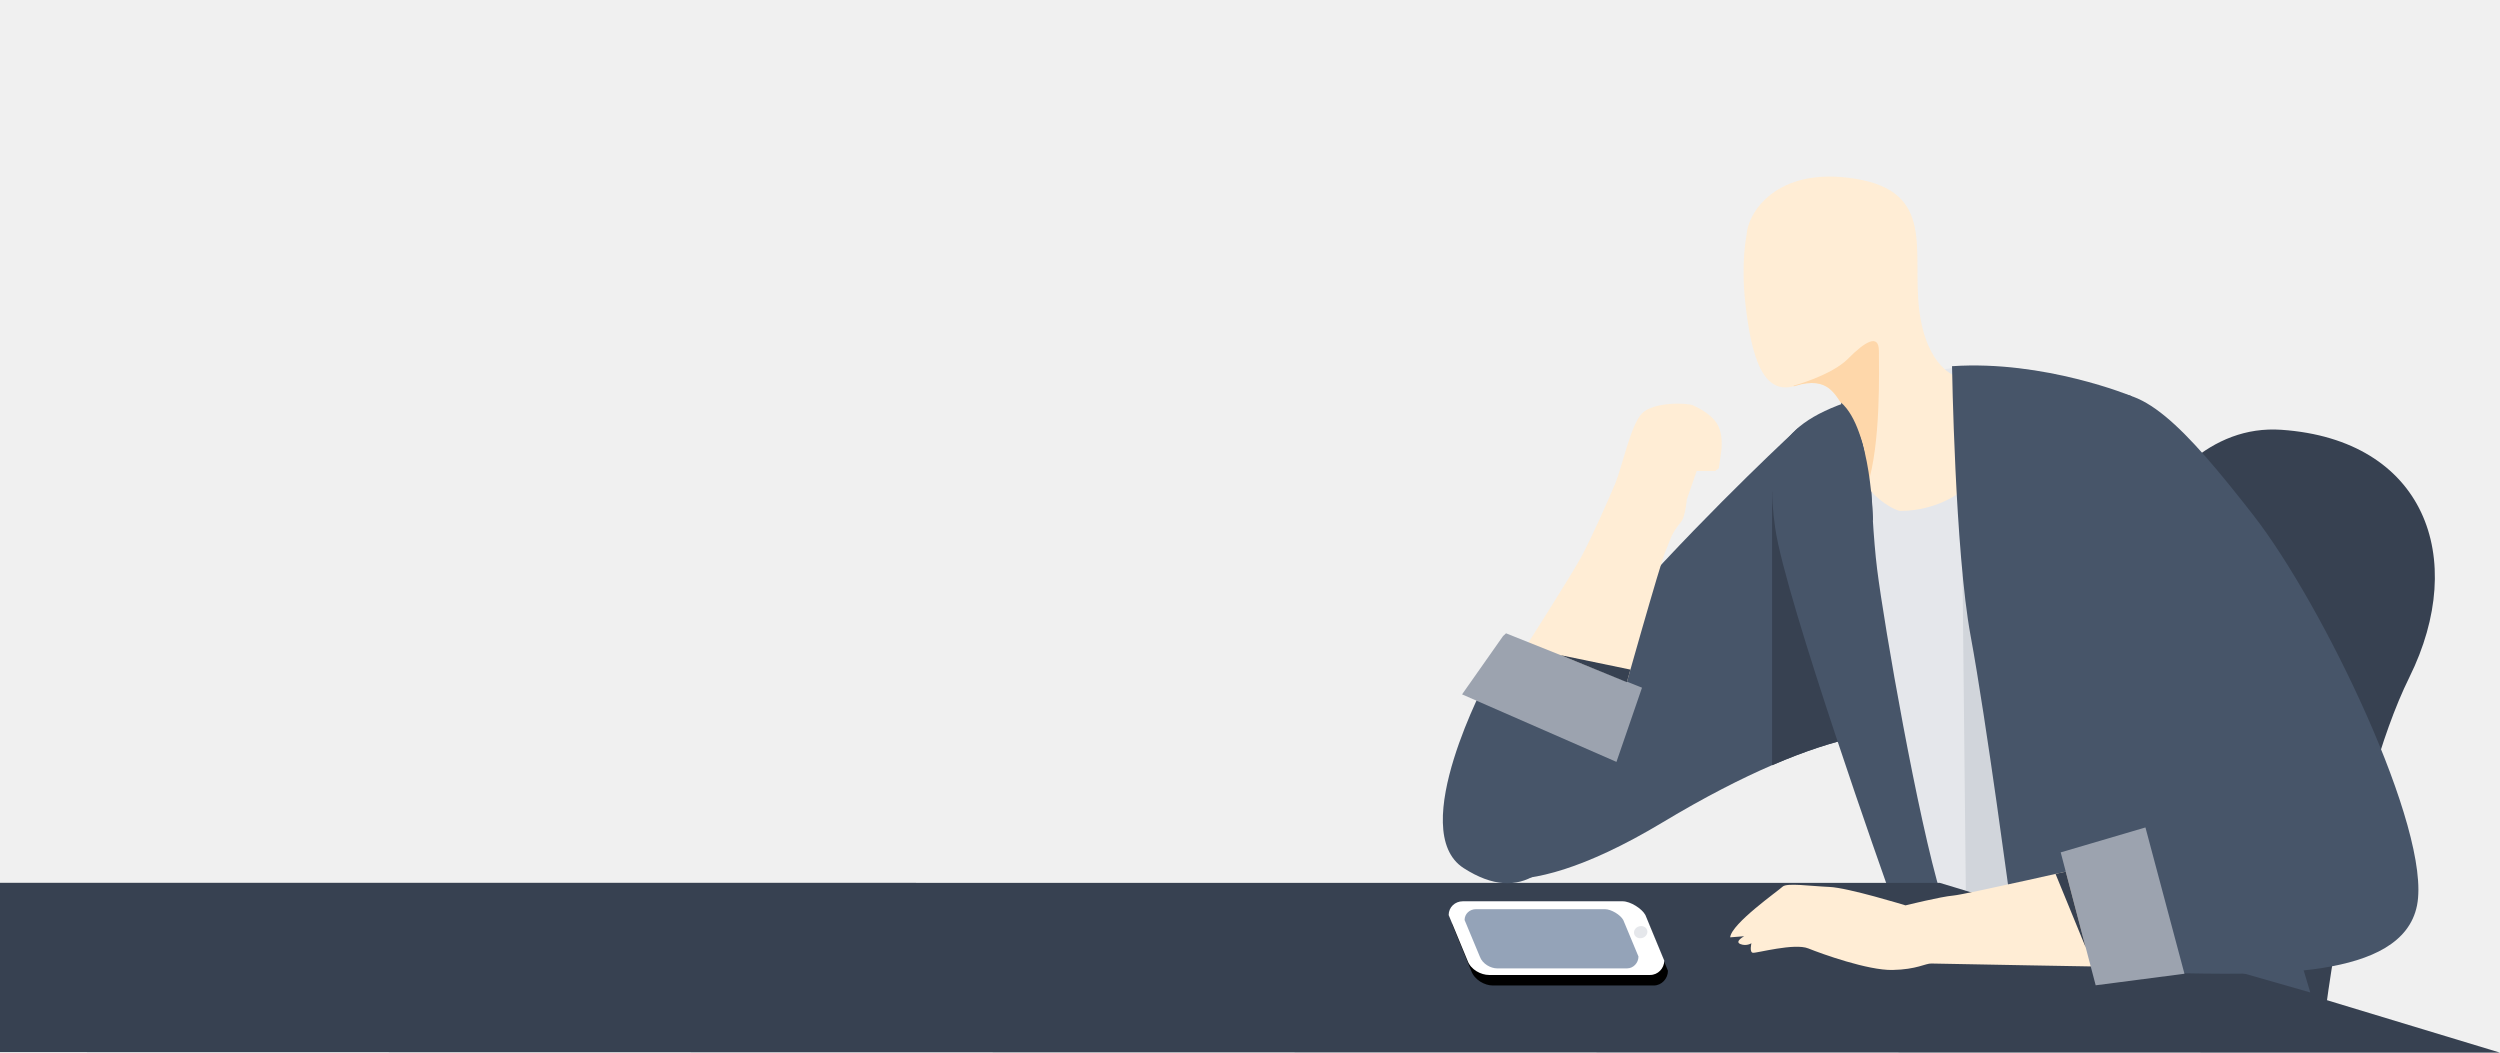
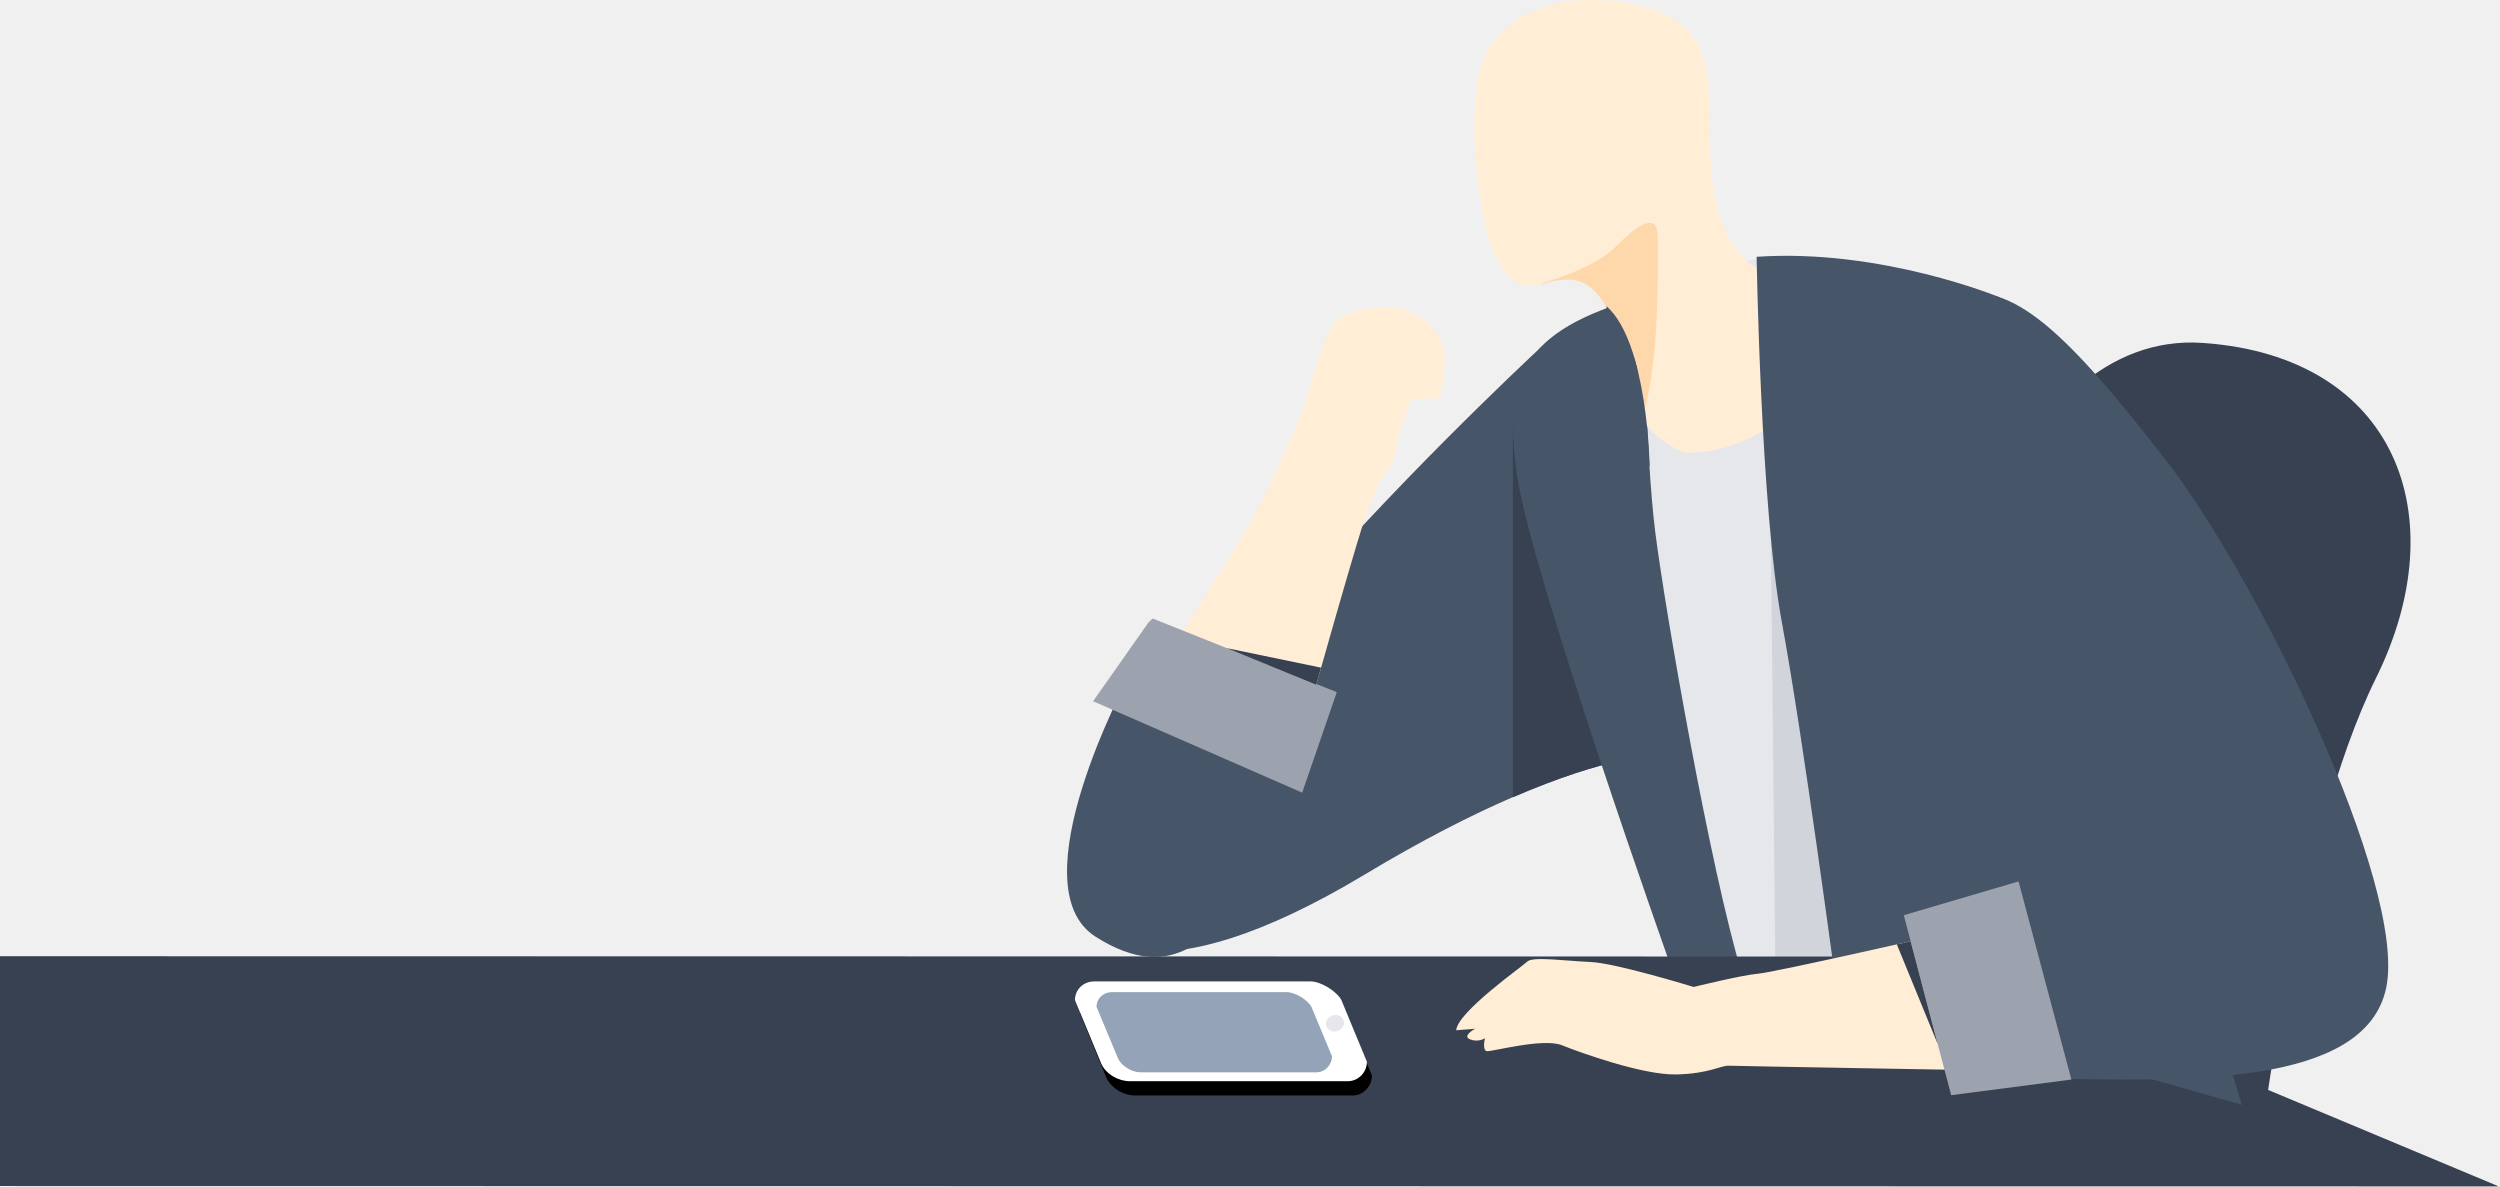
- <svg xmlns="http://www.w3.org/2000/svg" width="100%" height="100%" viewBox="0 0 1900 800" version="1.1" xml:space="preserve" style="fill-rule:evenodd;clip-rule:evenodd;stroke-linejoin:round;stroke-miterlimit:2;">
-   <g transform="matrix(1,0,0,1,33.1418,67.0995)">
-     <g transform="matrix(1,0,0,1,1551.05,532.121)">
-       <path d="M0,-97.96C0,-97.96 41.164,-280.059 149.687,-272.575C258.209,-265.09 291.889,-175.41 246.982,-84.597C202.077,6.217 181.495,182.099 181.495,182.099L44.906,128.488L0,-97.96Z" style="fill:rgb(55,65,81);fill-rule:nonzero;" />
-     </g>
-     <g transform="matrix(1,0,0,1,1404.06,413.217)">
-       <path d="M0,77.062C0,77.062 -0.683,76.987 -2.068,76.977C-9.57,76.893 -37.74,78.399 -90.636,101.301C-113.519,111.2 -141.023,125.102 -173.487,144.608C-294.864,217.542 -325.774,176.445 -325.774,176.445C-320.283,73.844 -70.223,-155.422 -70.223,-155.422L-61.016,-86.874L-5.876,61.279L0,77.062Z" style="fill:rgb(71,85,105);fill-rule:nonzero;" />
-     </g>
-     <g transform="matrix(1,0,0,1,1402.09,330.648)">
-       <path d="M0,159.547C-7.502,159.463 -35.469,160.969 -88.469,183.871L-88.469,-24.324L-58.947,-4.304L-3.807,143.849L0,159.547Z" style="fill:rgb(55,65,81);fill-rule:nonzero;" />
-     </g>
-     <g transform="matrix(1,0,0,1,1329.3,617.476)">
-       <path d="M0,-345.106C0,-345.106 71.53,-411.473 150.801,-405.942C230.071,-400.412 336.513,-370.451 347.574,-245.46C358.635,-120.469 389.352,66.367 389.352,66.367L112.892,-8.096C112.892,-8.096 48.669,-113.93 11.062,-216.797C-26.546,-319.666 -9.174,-337.365 0,-345.106" style="fill:rgb(229,231,235);fill-rule:nonzero;" />
-     </g>
-     <g transform="matrix(1,0,0,1,1458.38,636.034)">
-       <path d="M0,-266.976L2.546,-22.317L82.768,0L0,-266.976Z" style="fill:rgb(209,213,219);fill-rule:nonzero;" />
-     </g>
-     <g transform="matrix(1,0,0,1,1386.79,613.717)">
-       <path d="M0,-380.213C0,-380.213 1.135,-292.678 6.666,-248.435C12.196,-204.19 37.772,-57.958 55.402,0L15.286,-4.806C15.286,-4.806 -63.02,-225.205 -70.762,-279.405C-78.505,-333.605 -69.734,-361.039 0,-380.213" style="fill:rgb(71,85,105);fill-rule:nonzero;" />
-     </g>
-     <g transform="matrix(1,0,0,1,1468.61,114.65)">
-       <path d="M0,150.8C0,156.806 -4.368,180.307 -5.463,185.228C-6.558,190.139 -28.104,206.549 -57.377,206.54C-61.296,206.53 -76.116,198.138 -82.626,187.557C-85.209,183.347 -86.481,178.801 -85.237,174.291C-80.868,158.453 -92.89,138.236 -99.99,128.394C-107.101,118.561 -112.012,103.808 -137.15,111.46C-137.59,111.592 -138.02,111.722 -138.441,111.825C-162.381,118.271 -170.69,88.59 -175.209,49.448C-178.895,17.53 -174.31,-3.293 -174.31,-3.293C-173.748,-18.636 -152.998,-55.749 -91.795,-45.916C-30.602,-36.075 -48.629,8.729 -43.165,53.541C-37.702,98.344 -14.753,104.35 -14.753,104.35C-14.753,104.35 0,144.784 0,150.8" style="fill:rgb(255,237,213);fill-rule:nonzero;" />
-     </g>
-     <g transform="matrix(1,0,0,1,1385.99,186.106)">
-       <path d="M0,116.101C-2.583,111.891 -3.855,107.345 -2.611,102.835C1.758,86.997 -10.264,66.779 -17.364,56.937C-24.475,47.105 -29.386,32.351 -54.524,40.004C-54.964,40.135 -55.394,40.266 -55.815,40.369C-55.937,40.07 -55.993,39.911 -55.993,39.911C-55.993,39.911 -27.187,32.164 -14.558,19.357C-1.928,6.549 8.831,0 8.831,13.566C8.831,26.56 10.552,83.759 0,116.101" style="fill:rgb(254,215,170);fill-rule:nonzero;" />
-     </g>
-     <g transform="matrix(-1.04456,-0.000446415,-0.00042737,1,908.774,603.663)">
-       <path d="M-917.265,128.828L936.295,129.228L926.817,0.592L-509.599,-0.022L-917.265,128.828Z" style="fill:rgb(55,65,81);fill-rule:nonzero;" />
-     </g>
-     <g transform="matrix(1,0,0,1,1450.4,682.408)">
-       <path d="M0,-471.201C0,-471.201 2.242,-330.398 14.13,-266.243C26.016,-202.09 44.818,-60.346 44.818,-60.346L272.273,4.751L136.499,-448.413C136.499,-448.413 70.216,-475.952 0,-471.201" style="fill:rgb(71,85,105);fill-rule:nonzero;" />
-     </g>
-     <g transform="matrix(1,0,0,1,1560.99,665.067)">
-       <path d="M-1.458,-430.872C32.035,-443.875 66.043,-407.78 118.498,-340.501C170.954,-273.22 254.198,-101.03 242.795,-44.012C231.392,13.003 126.48,8.442 52.357,7.303L10.165,-94.188L88.85,-105.591C88.85,-105.591 -98.386,-393.241 -1.458,-430.872Z" style="fill:rgb(71,85,105);fill-rule:nonzero;" />
-     </g>
-     <g transform="matrix(1,0,0,1,1557.77,670.42)">
-       <path d="M0,-79.817C0,-79.817 -97.499,-57.596 -106.474,-56.885C-115.447,-56.173 -142.73,-49.434 -142.73,-49.434C-142.73,-49.434 -186.409,-62.88 -200.566,-63.45C-214.721,-64.022 -232.998,-66.725 -236.142,-63.657C-239.285,-60.585 -275.111,-35.506 -275.982,-25.142L-265.325,-25.987C-265.325,-25.987 -272.906,-21.925 -268.241,-20.038C-263.575,-18.149 -259.825,-20.669 -259.825,-20.669C-259.825,-20.669 -261.532,-13.739 -258.684,-13.399C-255.834,-13.059 -227.113,-20.973 -216.617,-16.726C-206.12,-12.477 -171.266,0 -152.666,-0.343C-134.07,-0.689 -127.502,-5.449 -122.97,-5.245C-118.438,-5.038 22.382,-2.611 22.382,-2.611L0,-79.817Z" style="fill:rgb(255,237,213);fill-rule:nonzero;" />
-     </g>
-     <g transform="matrix(0.257645,0.96624,0.96624,-0.257645,1642.45,623.075)">
-       <path d="M-70.858,-27.74L44.215,-27.74L35.317,-95.185L-69.133,-94.85L-70.858,-27.74Z" style="fill:rgb(156,163,175);fill-rule:nonzero;" />
-     </g>
-     <g transform="matrix(-0.795691,0.605703,0.605703,0.795691,1182.46,592.433)">
-       <path d="M-19.905,-166.401C-19.905,-166.401 100.357,-111.721 82.246,-62.266C64.136,-12.809 26.507,-19.269 -19.905,-41.767C-66.318,-64.265 -65.855,-76.553 -65.855,-76.553L-19.905,-166.401Z" style="fill:rgb(71,85,105);fill-rule:nonzero;" />
-     </g>
-     <g transform="matrix(1,0,0,1,1244.69,373.883)">
-       <path d="M0,-44.684C-8.595,-34.071 -7.972,-31.34 -11.934,-22.416C-15.893,-13.491 -45.238,90.96 -45.238,90.96L-121.224,55.222C-121.224,55.222 -84.645,-2.118 -76.514,-16.929C-68.383,-31.738 -55.022,-62.036 -50.079,-73.911C-45.134,-85.787 -38.57,-117.939 -29.914,-126.792C-21.258,-135.644 4.386,-135.037 9.119,-132.821C13.852,-130.604 24.461,-125.301 28.338,-116.636C32.216,-107.969 30.073,-96.355 30.073,-96.355L28.476,-85.111L25.696,-83.007L11.663,-83.007L4.179,-61.484C4.179,-61.484 2.98,-48.365 0,-44.684" style="fill:rgb(255,237,213);fill-rule:nonzero;" />
-     </g>
-     <g transform="matrix(1,0,0,1,1109.18,509.838)">
-       <path d="M0,-93.528L-31.151,-49.217L86.185,2.099L105.602,-54.301L2.27,-95.627L0,-93.528Z" style="fill:rgb(156,163,175);fill-rule:nonzero;" />
-     </g>
-     <g transform="matrix(1,0,0,1,1529.07,651.264)">
-       <path d="M0,-54.182L22.943,1.745L7.765,-55.927L0,-54.182Z" style="fill:rgb(55,65,81);fill-rule:nonzero;" />
-     </g>
-     <g transform="matrix(1,0,0,1,1205.96,440.385)">
-       <path d="M0,1.406L-52.981,-9.563L-2.709,10.969L0,1.406Z" style="fill:rgb(55,65,81);fill-rule:nonzero;" />
-     </g>
-     <g transform="matrix(1,0,0,1,1234.5,636.044)">
-       <path d="M0,34.664C0,40.598 -4.811,45.832 -10.744,45.832L-133.164,45.832C-139.097,45.832 -147.006,41.725 -149.521,34.664L-163.846,-0.338C-163.846,-6.272 -159.036,-11.168 -153.102,-11.168L-31.618,-11.168C-25.684,-11.168 -16.911,-5.191 -14.325,-0.338L0,34.664Z" style="fill-rule:nonzero;" />
-     </g>
-     <g transform="matrix(1,0,0,1,1231.69,628.786)">
-       <path d="M0,34.18C0,40.114 -4.811,45.09 -10.744,45.09L-133.164,45.09C-139.097,45.09 -147.006,41.241 -149.521,34.18L-163.846,-0.451C-163.846,-6.384 -159.036,-10.91 -153.102,-10.91L-31.618,-10.91C-25.684,-10.91 -16.911,-5.304 -14.325,-0.451L0,34.18Z" style="fill:white;fill-rule:nonzero;" />
-     </g>
-     <g transform="matrix(1,0,0,1,1212.1,632.879)">
-       <path d="M0,26.994C0,31.779 -3.88,35.997 -8.665,35.997L-107.401,35.997C-112.187,35.997 -118.565,32.687 -120.593,26.994L-132.147,-0.753C-132.147,-5.538 -128.268,-9.003 -123.481,-9.003L-25.501,-9.003C-20.715,-9.003 -13.639,-4.667 -11.554,-0.753L0,26.994Z" style="fill:rgb(148,163,184);fill-rule:nonzero;" />
-     </g>
-     <g transform="matrix(-0.285395,-0.95841,-0.95841,0.285395,1210.97,637.036)">
-       <path d="M-4.932,-6.615C-7.463,-6.615 -9.515,-4.311 -9.514,-1.468C-9.514,1.373 -7.462,3.677 -4.932,3.676C-2.399,3.676 -0.349,1.372 -0.349,-1.47C-0.35,-4.311 -2.4,-6.616 -4.932,-6.615" style="fill:rgb(229,231,235);fill-rule:nonzero;" />
-     </g>
-     <g transform="matrix(0.958626,0,0,0.996014,1366.1,328.911)">
-       <path d="M0,-90.38C0,-90.38 2.69,-24.444 25.323,0C25.323,0 24.247,-70.009 0,-90.38" style="fill:rgb(71,85,105);fill-rule:nonzero;" />
-     </g>
+ <svg xmlns="http://www.w3.org/2000/svg" width="100%" height="100%" viewBox="0 0 1403 666" version="1.1" xml:space="preserve" style="fill-rule:evenodd;clip-rule:evenodd;stroke-linejoin:round;stroke-miterlimit:2;">
+   <g transform="matrix(1,0,0,1,1086.47,465.021)">
+     <path d="M0,-97.96C0,-97.96 41.164,-280.059 149.687,-272.575C258.209,-265.09 291.889,-175.41 246.982,-84.597C202.077,6.217 181.495,182.099 181.495,182.099L44.906,128.488L0,-97.96Z" style="fill:rgb(55,65,81);fill-rule:nonzero;" />
+   </g>
+   <g transform="matrix(1,0,0,1,939.48,346.117)">
+     <path d="M0,77.062C0,77.062 -0.683,76.987 -2.068,76.977C-9.57,76.893 -37.74,78.399 -90.636,101.301C-113.519,111.2 -141.023,125.102 -173.487,144.608C-294.864,217.542 -325.774,176.445 -325.774,176.445C-320.283,73.844 -70.223,-155.422 -70.223,-155.422L-61.016,-86.874L-5.876,61.279L0,77.062Z" style="fill:rgb(71,85,105);fill-rule:nonzero;" />
+   </g>
+   <g transform="matrix(1,0,0,1,937.51,263.548)">
+     <path d="M0,159.547C-7.502,159.463 -35.469,160.969 -88.469,183.871L-88.469,-24.324L-58.947,-4.304L-3.807,143.849L0,159.547Z" style="fill:rgb(55,65,81);fill-rule:nonzero;" />
+   </g>
+   <g transform="matrix(1,0,0,1,864.72,550.376)">
+     <path d="M0,-345.106C0,-345.106 71.53,-411.473 150.801,-405.942C230.071,-400.412 336.513,-370.451 347.574,-245.46C358.635,-120.469 389.352,66.367 389.352,66.367L112.892,-8.096C112.892,-8.096 48.669,-113.93 11.062,-216.797C-26.546,-319.666 -9.174,-337.365 0,-345.106" style="fill:rgb(229,231,235);fill-rule:nonzero;" />
+   </g>
+   <g transform="matrix(1,0,0,1,993.8,568.934)">
+     <path d="M0,-266.976L2.546,-22.317L82.768,0L0,-266.976Z" style="fill:rgb(209,213,219);fill-rule:nonzero;" />
+   </g>
+   <g transform="matrix(1,0,0,1,922.21,546.617)">
+     <path d="M0,-380.213C0,-380.213 1.135,-292.678 6.666,-248.435C12.196,-204.19 37.772,-57.958 55.402,0L15.286,-4.806C15.286,-4.806 -63.02,-225.205 -70.762,-279.405C-78.505,-333.605 -69.734,-361.039 0,-380.213" style="fill:rgb(71,85,105);fill-rule:nonzero;" />
+   </g>
+   <g transform="matrix(1,0,0,1,1004.03,47.5504)">
+     <path d="M0,150.8C0,156.806 -4.368,180.307 -5.463,185.228C-6.558,190.139 -28.104,206.549 -57.377,206.54C-61.296,206.53 -76.116,198.138 -82.626,187.557C-85.209,183.347 -86.481,178.801 -85.237,174.291C-80.868,158.453 -92.89,138.236 -99.99,128.394C-107.101,118.561 -112.012,103.808 -137.15,111.46C-137.59,111.592 -138.02,111.722 -138.441,111.825C-162.381,118.271 -170.69,88.59 -175.209,49.448C-178.895,17.53 -174.31,-3.293 -174.31,-3.293C-173.748,-18.636 -152.998,-55.749 -91.795,-45.916C-30.602,-36.075 -48.629,8.729 -43.165,53.541C-37.702,98.344 -14.753,104.35 -14.753,104.35C-14.753,104.35 0,144.784 0,150.8" style="fill:rgb(255,237,213);fill-rule:nonzero;" />
+   </g>
+   <g transform="matrix(1,0,0,1,921.41,119.006)">
+     <path d="M0,116.101C-2.583,111.891 -3.855,107.345 -2.611,102.835C1.758,86.997 -10.264,66.779 -17.364,56.937C-24.475,47.105 -29.386,32.351 -54.524,40.004C-54.964,40.135 -55.394,40.266 -55.815,40.369C-55.937,40.07 -55.993,39.911 -55.993,39.911C-55.993,39.911 -27.187,32.164 -14.558,19.357C-1.928,6.549 8.831,0 8.831,13.566C8.831,26.56 10.552,83.759 0,116.101" style="fill:rgb(254,215,170);fill-rule:nonzero;" />
+   </g>
+   <g transform="matrix(-0.756532,-0.00032332,-0.00042737,1,708.392,536.676)">
+     <path d="M-917.265,128.828L936.295,129.228L969.232,0.255L-509.599,-0.022L-917.265,128.828Z" style="fill:rgb(55,65,81);fill-rule:nonzero;" />
+   </g>
+   <g transform="matrix(1,0,0,1,985.82,615.308)">
+     <path d="M0,-471.201C0,-471.201 2.242,-330.398 14.13,-266.243C26.016,-202.09 44.818,-60.346 44.818,-60.346L272.273,4.751L136.499,-448.413C136.499,-448.413 70.216,-475.952 0,-471.201" style="fill:rgb(71,85,105);fill-rule:nonzero;" />
+   </g>
+   <g transform="matrix(1,0,0,1,1096.41,597.967)">
+     <path d="M-1.458,-430.872C32.035,-443.875 66.043,-407.78 118.498,-340.501C170.954,-273.22 254.198,-101.03 242.795,-44.012C231.392,13.003 126.48,8.442 52.357,7.303L10.165,-94.188L88.85,-105.591C88.85,-105.591 -98.386,-393.241 -1.458,-430.872Z" style="fill:rgb(71,85,105);fill-rule:nonzero;" />
+   </g>
+   <g transform="matrix(1,0,0,1,1093.19,603.32)">
+     <path d="M0,-79.817C0,-79.817 -97.499,-57.596 -106.474,-56.885C-115.447,-56.173 -142.73,-49.434 -142.73,-49.434C-142.73,-49.434 -186.409,-62.88 -200.566,-63.45C-214.721,-64.022 -232.998,-66.725 -236.142,-63.657C-239.285,-60.585 -275.111,-35.506 -275.982,-25.142L-265.325,-25.987C-265.325,-25.987 -272.906,-21.925 -268.241,-20.038C-263.575,-18.149 -259.825,-20.669 -259.825,-20.669C-259.825,-20.669 -261.532,-13.739 -258.684,-13.399C-255.834,-13.059 -227.113,-20.973 -216.617,-16.726C-206.12,-12.477 -171.266,0 -152.666,-0.343C-134.07,-0.689 -127.502,-5.449 -122.97,-5.245C-118.438,-5.038 22.382,-2.611 22.382,-2.611L0,-79.817Z" style="fill:rgb(255,237,213);fill-rule:nonzero;" />
+   </g>
+   <g transform="matrix(0.257645,0.96624,0.96624,-0.257645,1177.87,555.975)">
+     <path d="M-70.858,-27.74L44.215,-27.74L35.317,-95.185L-69.133,-94.85L-70.858,-27.74Z" style="fill:rgb(156,163,175);fill-rule:nonzero;" />
+   </g>
+   <g transform="matrix(-0.795691,0.605703,0.605703,0.795691,717.88,525.333)">
+     <path d="M-19.905,-166.401C-19.905,-166.401 100.357,-111.721 82.246,-62.266C64.136,-12.809 26.507,-19.269 -19.905,-41.767C-66.318,-64.265 -65.855,-76.553 -65.855,-76.553L-19.905,-166.401Z" style="fill:rgb(71,85,105);fill-rule:nonzero;" />
+   </g>
+   <g transform="matrix(1,0,0,1,780.11,306.783)">
+     <path d="M0,-44.684C-8.595,-34.071 -7.972,-31.34 -11.934,-22.416C-15.893,-13.491 -45.238,90.96 -45.238,90.96L-121.224,55.222C-121.224,55.222 -84.645,-2.118 -76.514,-16.929C-68.383,-31.738 -55.022,-62.036 -50.079,-73.911C-45.134,-85.787 -38.57,-117.939 -29.914,-126.792C-21.258,-135.644 4.386,-135.037 9.119,-132.821C13.852,-130.604 24.461,-125.301 28.338,-116.636C32.216,-107.969 30.073,-96.355 30.073,-96.355L28.476,-85.111L25.696,-83.007L11.663,-83.007L4.179,-61.484C4.179,-61.484 2.98,-48.365 0,-44.684" style="fill:rgb(255,237,213);fill-rule:nonzero;" />
+   </g>
+   <g transform="matrix(1,0,0,1,644.6,442.738)">
+     <path d="M0,-93.528L-31.151,-49.217L86.185,2.099L105.602,-54.301L2.27,-95.627L0,-93.528Z" style="fill:rgb(156,163,175);fill-rule:nonzero;" />
+   </g>
+   <g transform="matrix(1,0,0,1,1064.49,584.164)">
+     <path d="M0,-54.182L22.943,1.745L7.765,-55.927L0,-54.182Z" style="fill:rgb(55,65,81);fill-rule:nonzero;" />
+   </g>
+   <g transform="matrix(1,0,0,1,741.38,373.285)">
+     <path d="M0,1.406L-52.981,-9.563L-2.709,10.969L0,1.406Z" style="fill:rgb(55,65,81);fill-rule:nonzero;" />
+   </g>
+   <g transform="matrix(1,0,0,1,769.92,568.944)">
+     <path d="M0,34.664C0,40.598 -4.811,45.832 -10.744,45.832L-133.164,45.832C-139.097,45.832 -147.006,41.725 -149.521,34.664L-163.846,-0.338C-163.846,-6.272 -159.036,-11.168 -153.102,-11.168L-31.618,-11.168C-25.684,-11.168 -16.911,-5.191 -14.325,-0.338L0,34.664Z" style="fill-rule:nonzero;" />
+   </g>
+   <g transform="matrix(1,0,0,1,767.11,561.686)">
+     <path d="M0,34.18C0,40.114 -4.811,45.09 -10.744,45.09L-133.164,45.09C-139.097,45.09 -147.006,41.241 -149.521,34.18L-163.846,-0.451C-163.846,-6.384 -159.036,-10.91 -153.102,-10.91L-31.618,-10.91C-25.684,-10.91 -16.911,-5.304 -14.325,-0.451L0,34.18Z" style="fill:white;fill-rule:nonzero;" />
+   </g>
+   <g transform="matrix(1,0,0,1,747.52,565.779)">
+     <path d="M0,26.994C0,31.779 -3.88,35.997 -8.665,35.997L-107.401,35.997C-112.187,35.997 -118.565,32.687 -120.593,26.994L-132.147,-0.753C-132.147,-5.538 -128.268,-9.003 -123.481,-9.003L-25.501,-9.003C-20.715,-9.003 -13.639,-4.667 -11.554,-0.753L0,26.994Z" style="fill:rgb(148,163,184);fill-rule:nonzero;" />
+   </g>
+   <g transform="matrix(-0.285395,-0.95841,-0.95841,0.285395,746.39,569.936)">
+     <path d="M-4.932,-6.615C-7.463,-6.615 -9.515,-4.311 -9.514,-1.468C-9.514,1.373 -7.462,3.677 -4.932,3.676C-2.399,3.676 -0.349,1.372 -0.349,-1.47C-0.35,-4.311 -2.4,-6.616 -4.932,-6.615" style="fill:rgb(229,231,235);fill-rule:nonzero;" />
+   </g>
+   <g transform="matrix(0.958626,0,0,0.996014,901.52,261.811)">
+     <path d="M0,-90.38C0,-90.38 2.69,-24.444 25.323,0C25.323,0 24.247,-70.009 0,-90.38" style="fill:rgb(71,85,105);fill-rule:nonzero;" />
  </g>
</svg>
